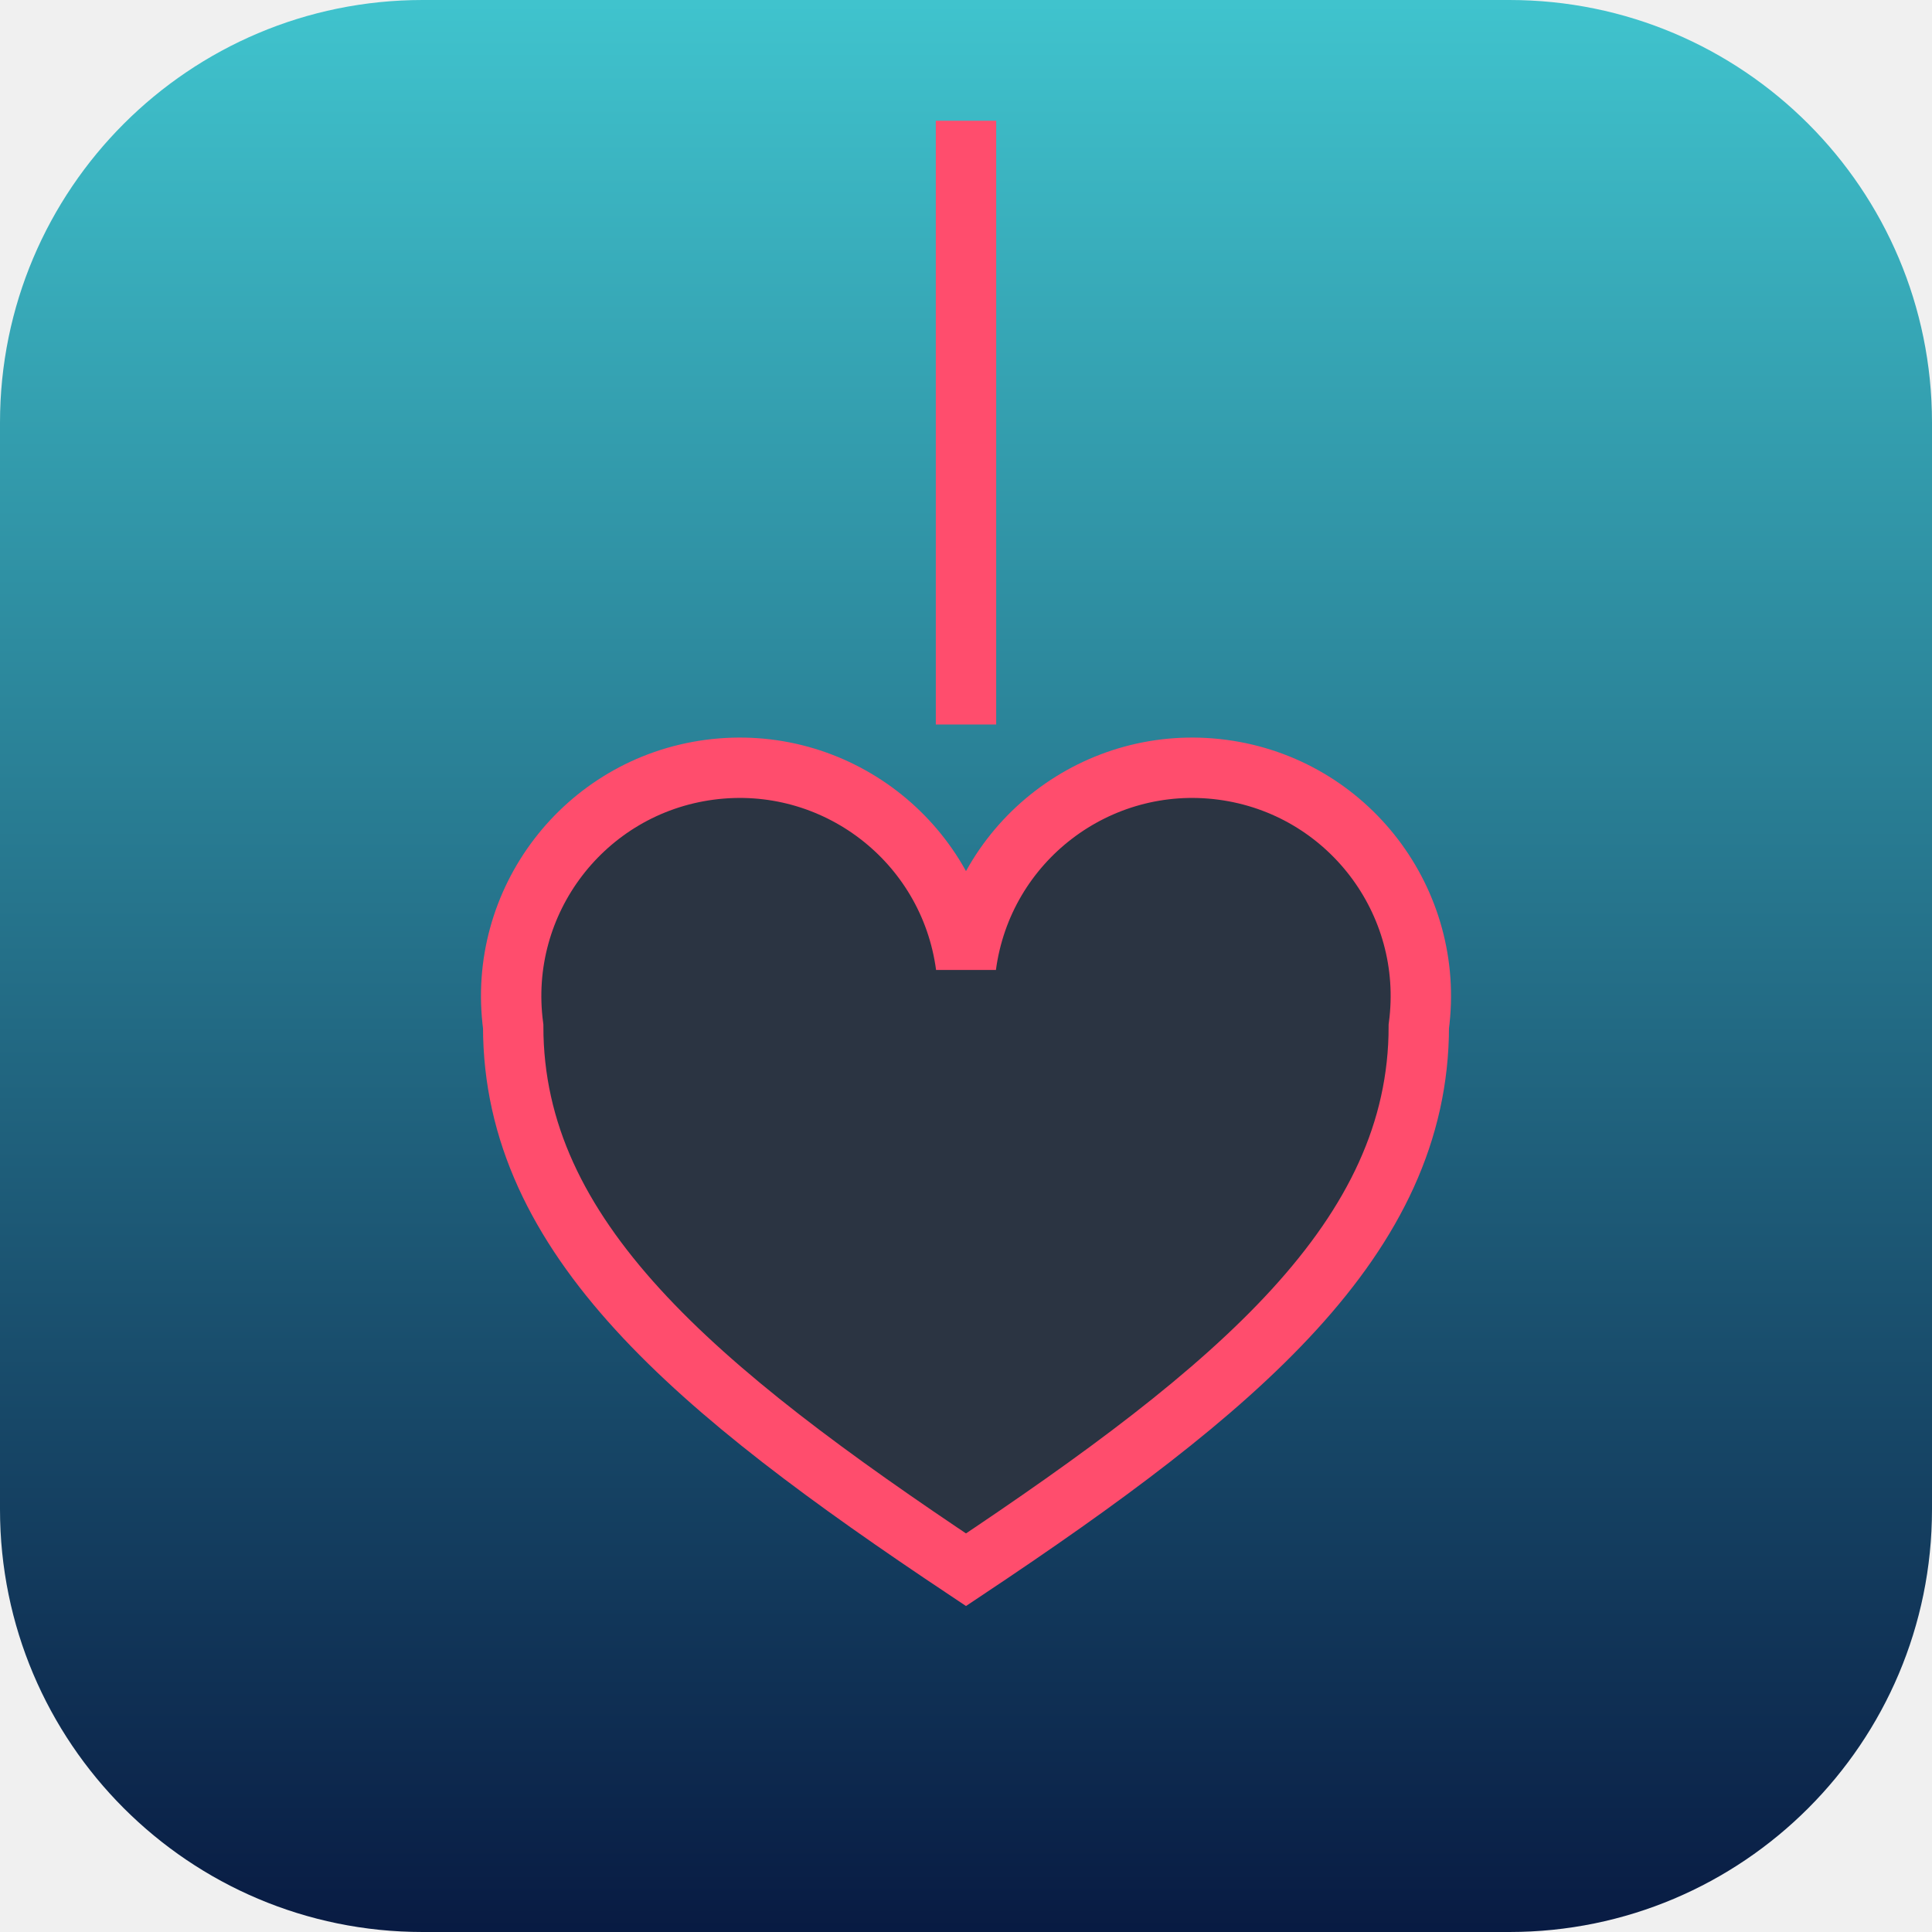
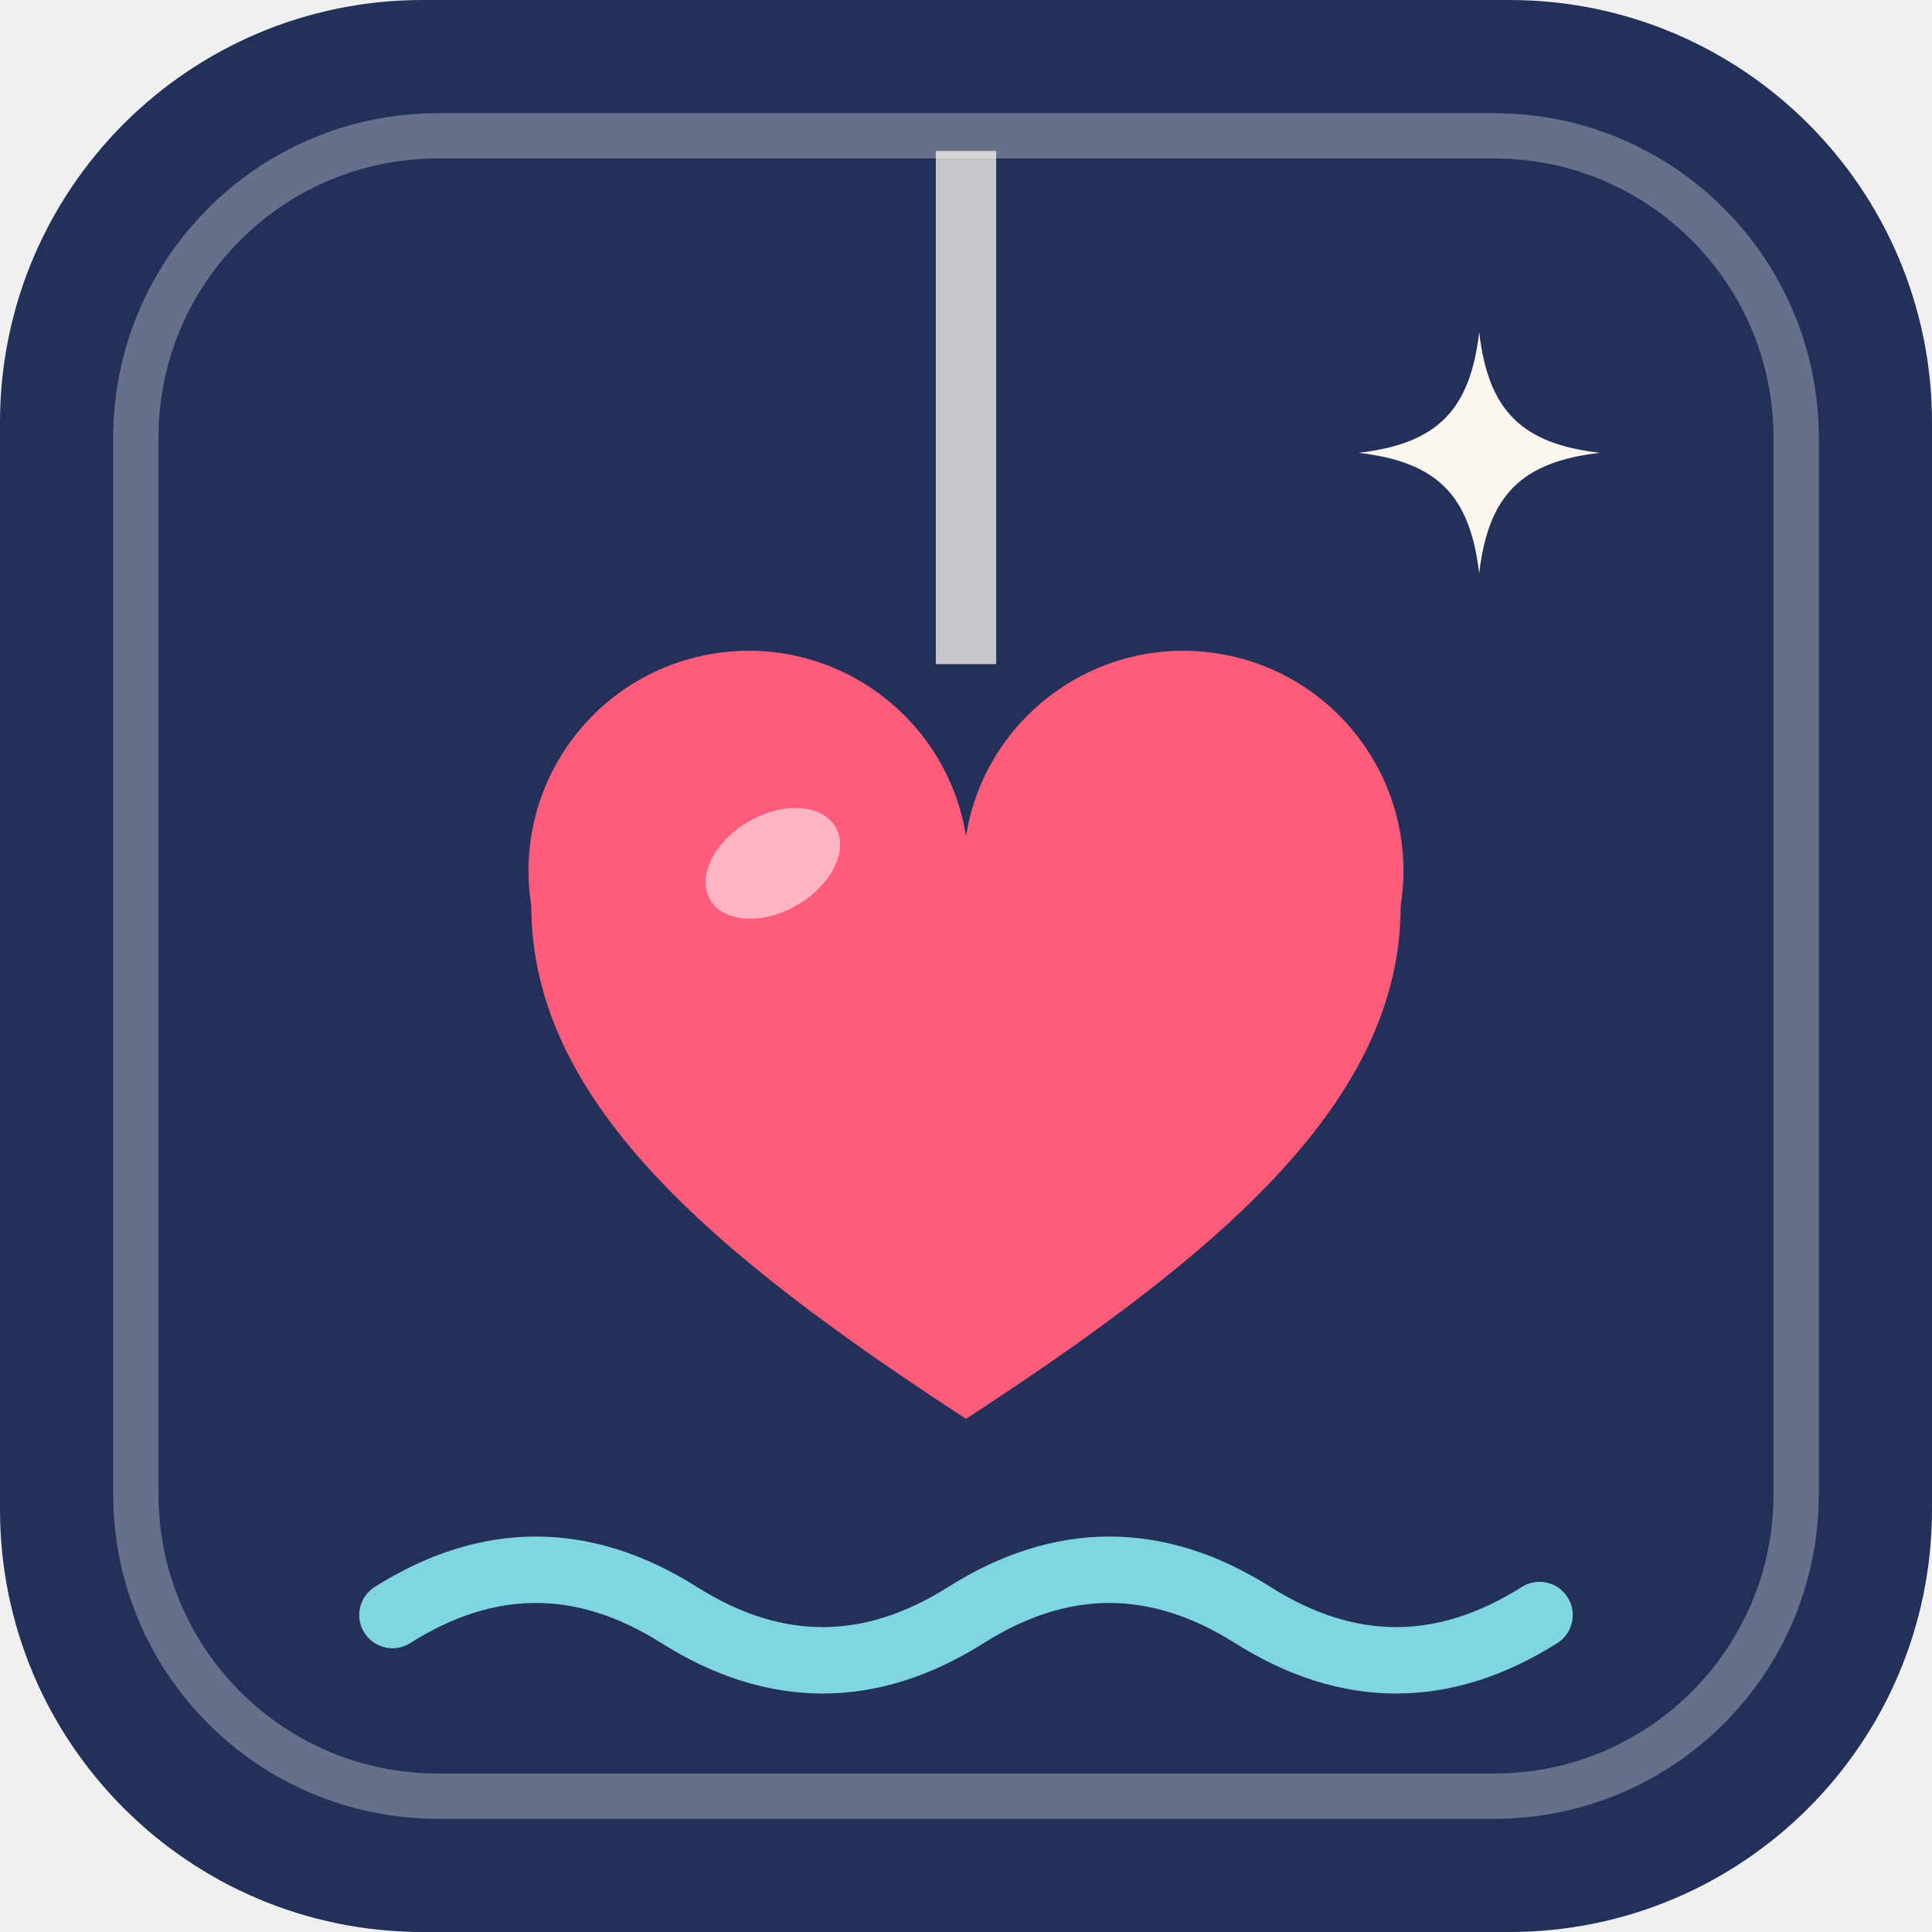
<svg xmlns="http://www.w3.org/2000/svg" viewBox="0 0 64 64">
-   <defs>
-     <linearGradient id="w" x1="0" y1="0" x2="0" y2="1">
-       <stop offset="0" stop-color="#40c4ce" />
-       <stop offset="1" stop-color="#081a42" />
-     </linearGradient>
-   </defs>
-   <rect width="64" height="64" rx="14" fill="url(#w)" />
-   <path d="M32 4v20" stroke="#ff4d6d" stroke-width="2" />
-   <path d="M32 52c-9-6-15-11-15-18a7.5 7.5 0 0 1 15-2 7.5 7.5 0 0 1 15 2c0 7-6 12-15 18z" fill="#2b3442" stroke="#ff4d6d" stroke-width="2" />
+   <rect width="64" height="64" rx="14" fill="#22305a" />
+   <rect x="4.5" y="4.5" width="55" height="55" rx="10" fill="none" stroke="#fbf6ee" stroke-opacity=".32" stroke-width="1.5" />
+   <path d="M32 5v17" stroke="#fbf6ee" stroke-opacity=".75" stroke-width="2" />
+   <path d="M32 47c-8.6-5.6-14.4-10.6-14.4-17a7 7 0 0 1 14.4-2.3 7 7 0 0 1 14.4 2.3c0 6.4-5.8 11.4-14.4 17z" fill="#ff5c7a" />
+   <ellipse cx="25.6" cy="28.6" rx="2.4" ry="1.6" fill="#fff" opacity=".55" transform="rotate(-30 25.6 28.6)" />
+   <path d="M13 53.5q4.75-3 9.5 0t9.5 0 9.5 0 9.5 0" fill="none" stroke="#7fd6e0" stroke-width="2.2" stroke-linecap="round" />
+   <path d="M49 11c.3 2.6 1.4 3.7 4 4-2.6.3-3.7 1.4-4 4-.3-2.6-1.4-3.7-4-4 2.6-.3 3.7-1.4 4-4z" fill="#fbf6ee" />
</svg>
